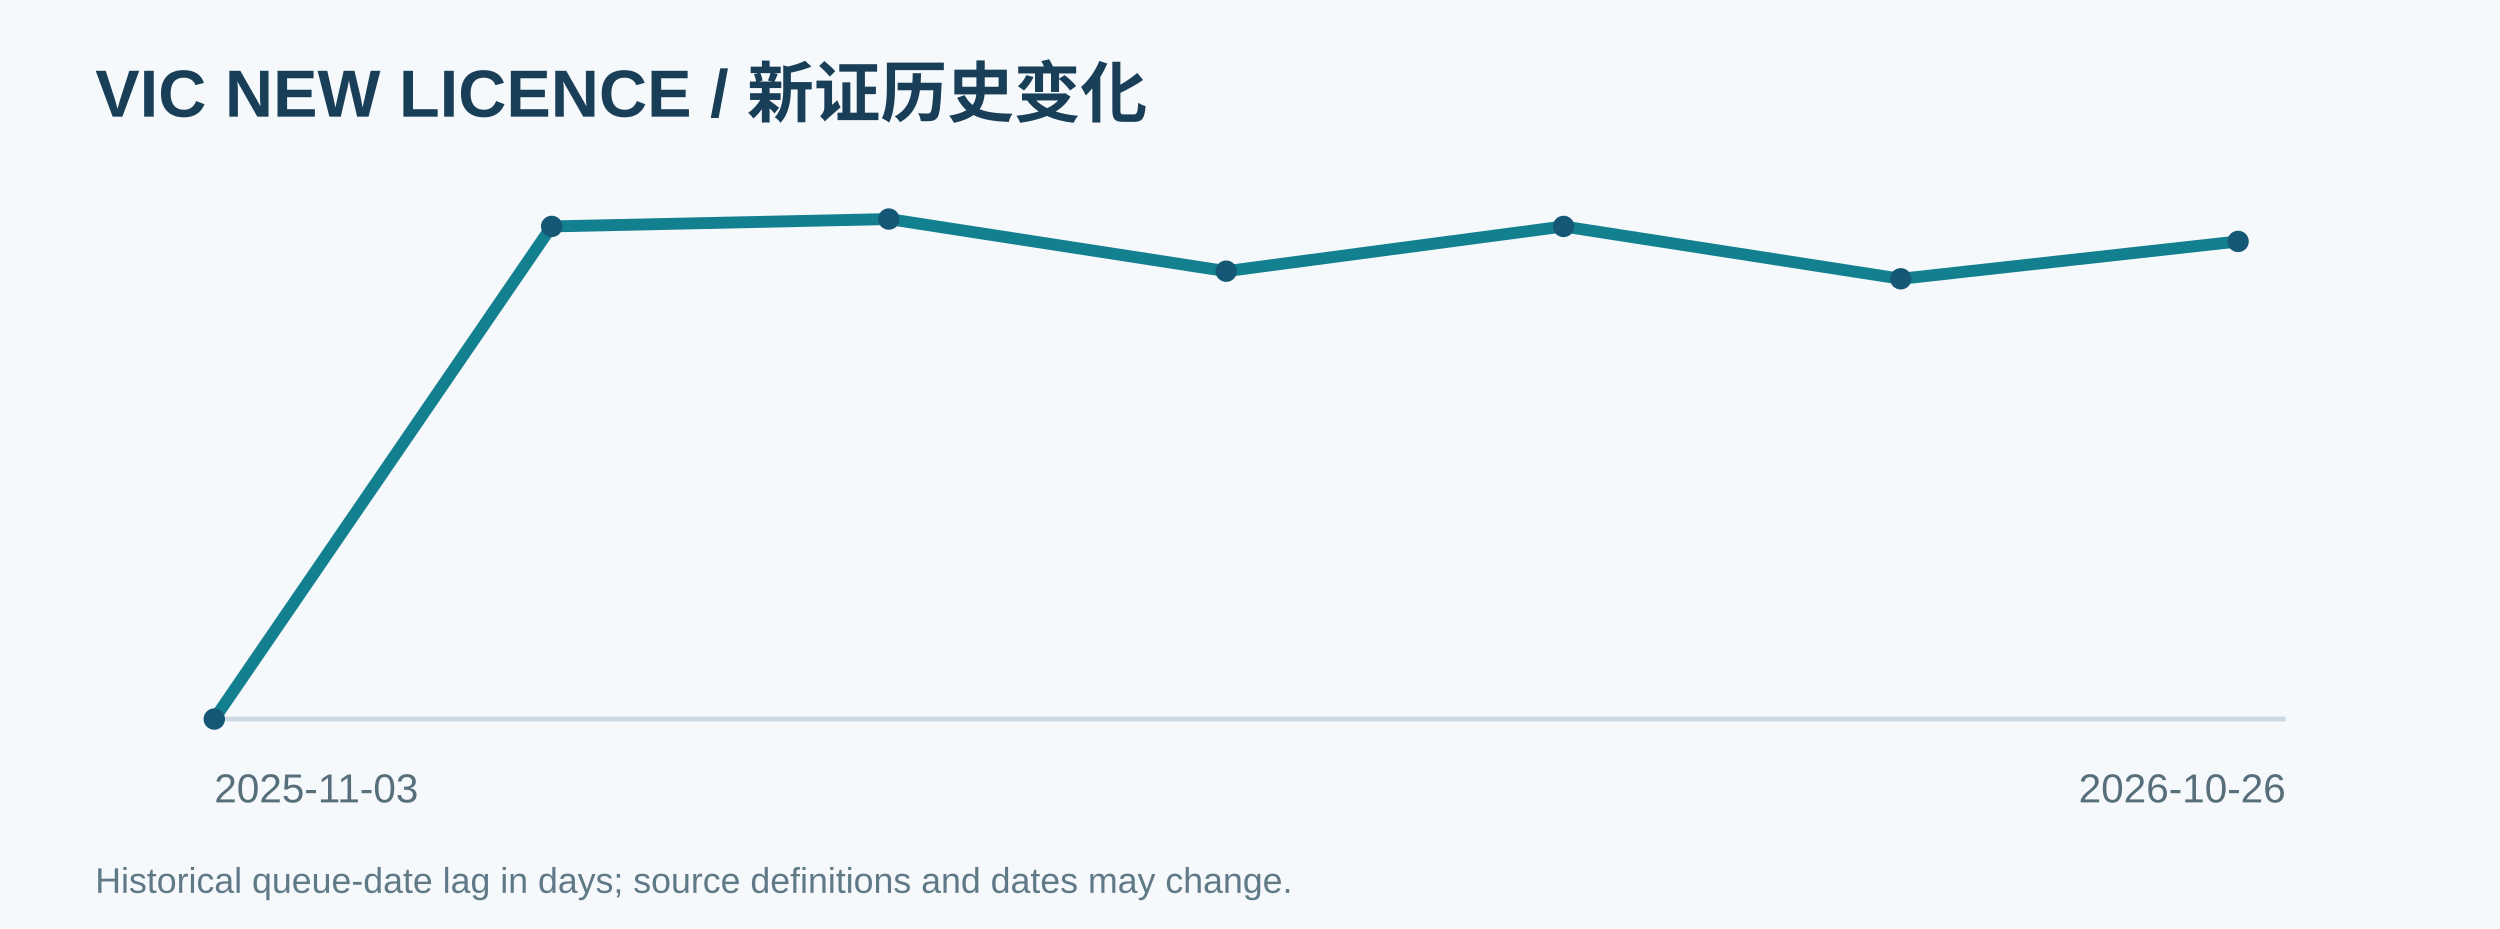
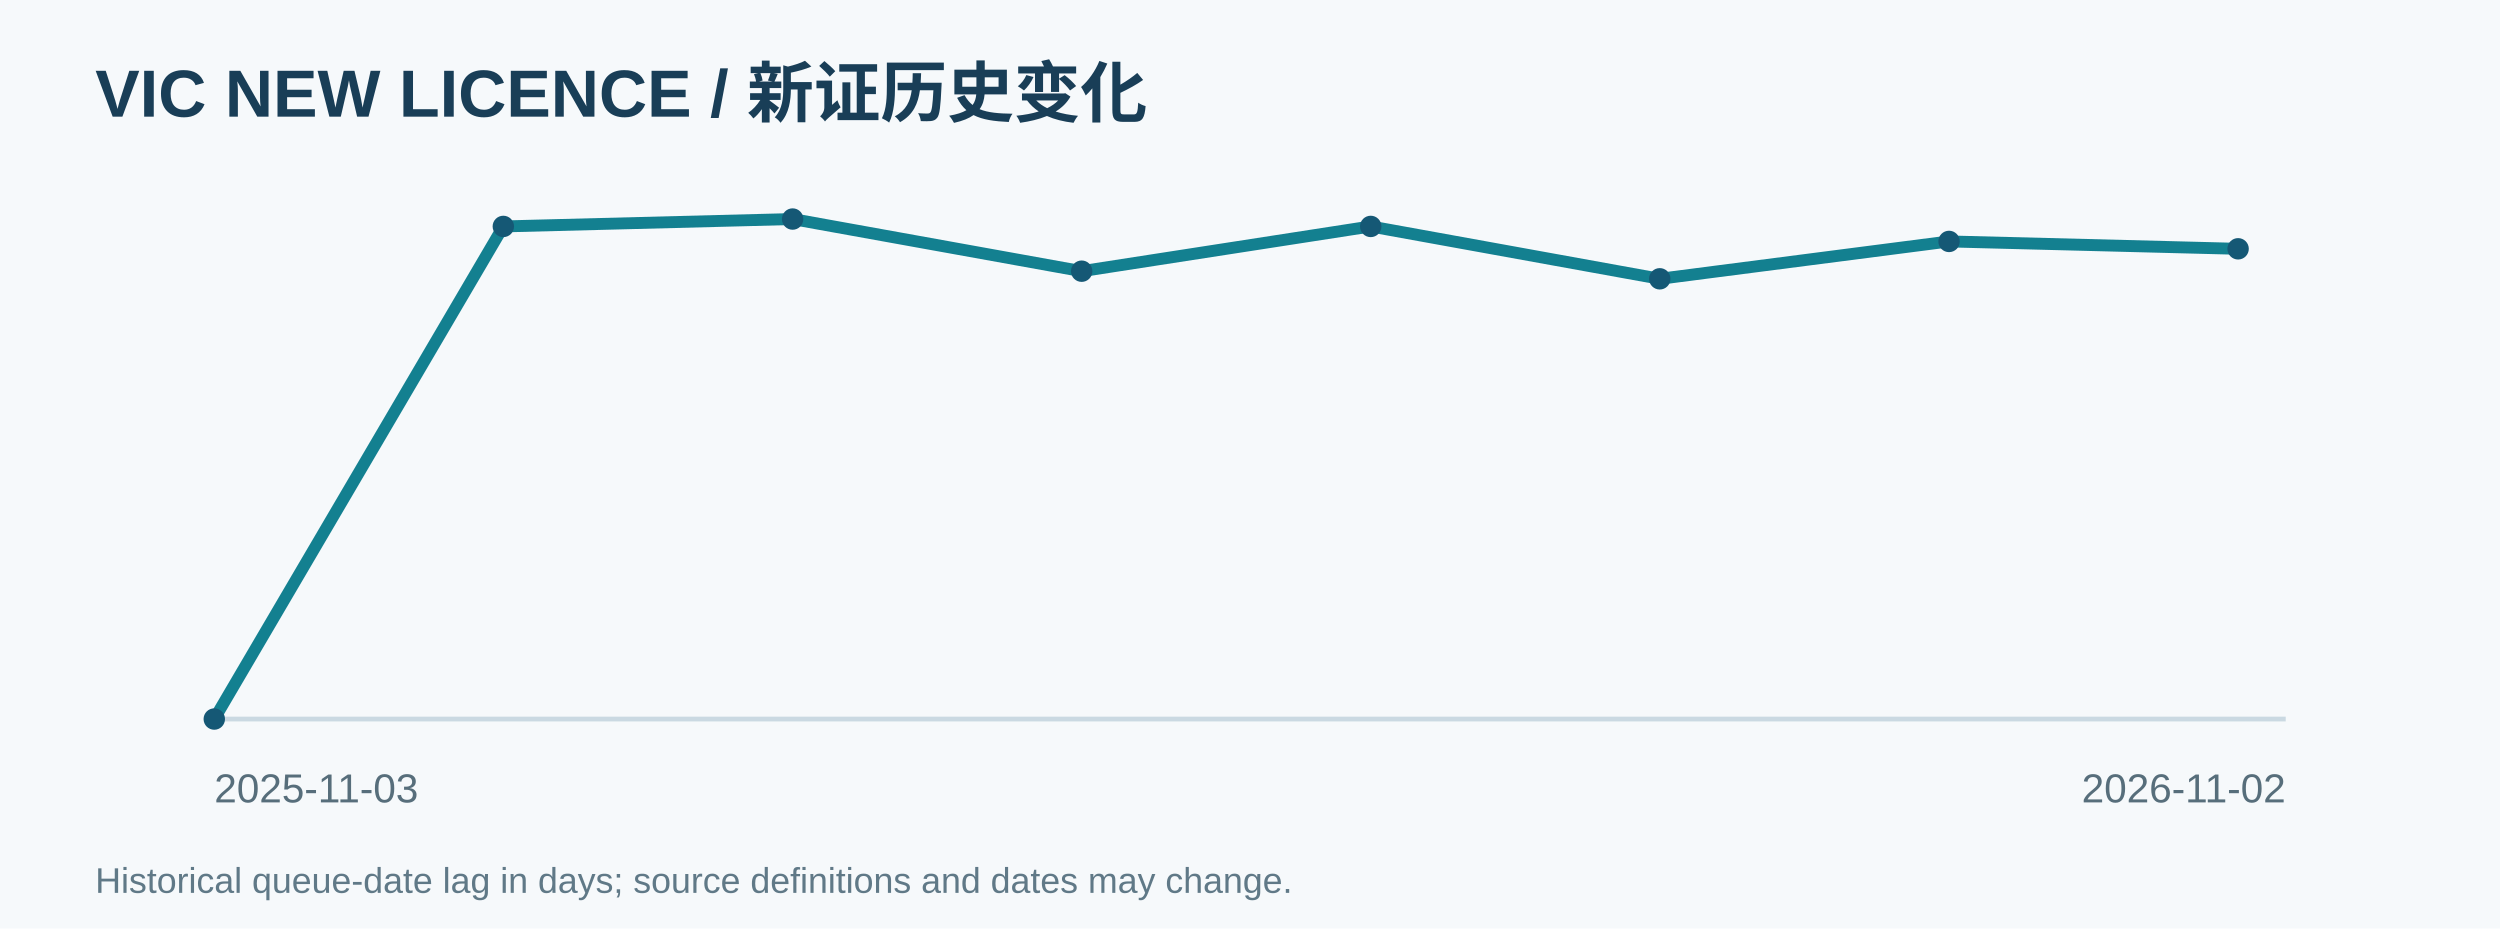
<svg xmlns="http://www.w3.org/2000/svg" width="1050" height="390" viewBox="0 0 1050 390" role="img" aria-label="VIC NEW LICENCE / 新证历史变化">
  <rect width="1050" height="390" fill="#f6f9fb" />
  <text x="40" y="49" font-family="Arial,sans-serif" font-size="28" font-weight="700" fill="#193e57">VIC NEW LICENCE / 新证历史变化</text>
  <path d="M90 302 H960" stroke="#cad9e2" stroke-width="2" />
-   <polyline points="90.0,302.0 231.7,95.1 373.3,92.0 515.0,113.9 656.7,95.1 798.3,117.1 940.0,101.4" fill="none" stroke="#138090" stroke-width="5" stroke-linejoin="round" stroke-linecap="round" />
+   <polyline points="90.0,302.0 211.4,95.1 332.9,92.0 454.3,113.9 575.7,95.1 697.1,117.1 818.6,101.4 940.0,104.5" fill="none" stroke="#138090" stroke-width="5" stroke-linejoin="round" stroke-linecap="round" />
  <circle cx="90.0" cy="302.0" r="4.5" fill="#155875" />
-   <circle cx="231.7" cy="95.1" r="4.5" fill="#155875" />
-   <circle cx="373.3" cy="92.0" r="4.5" fill="#155875" />
-   <circle cx="515.0" cy="113.9" r="4.5" fill="#155875" />
-   <circle cx="656.7" cy="95.1" r="4.5" fill="#155875" />
-   <circle cx="798.3" cy="117.1" r="4.5" fill="#155875" />
-   <circle cx="940.0" cy="101.4" r="4.5" fill="#155875" />
+   <circle cx="211.4" cy="95.1" r="4.5" fill="#155875" />
+   <circle cx="332.9" cy="92.0" r="4.5" fill="#155875" />
+   <circle cx="454.3" cy="113.9" r="4.5" fill="#155875" />
+   <circle cx="575.7" cy="95.1" r="4.5" fill="#155875" />
+   <circle cx="697.1" cy="117.1" r="4.5" fill="#155875" />
+   <circle cx="818.6" cy="101.4" r="4.5" fill="#155875" />
+   <circle cx="940.0" cy="104.5" r="4.5" fill="#155875" />
  <text x="90" y="337" fill="#576e7b" font-size="17" font-family="Arial,sans-serif">2025-11-03</text>
-   <text x="960" y="337" text-anchor="end" fill="#576e7b" font-size="17" font-family="Arial,sans-serif">2026-10-26</text>
+   <text x="960" y="337" text-anchor="end" fill="#576e7b" font-size="17" font-family="Arial,sans-serif">2026-11-02</text>
  <text x="40" y="375" fill="#607987" font-size="15" font-family="Arial,sans-serif">Historical queue-date lag in days; source definitions and dates may change.</text>
</svg>
